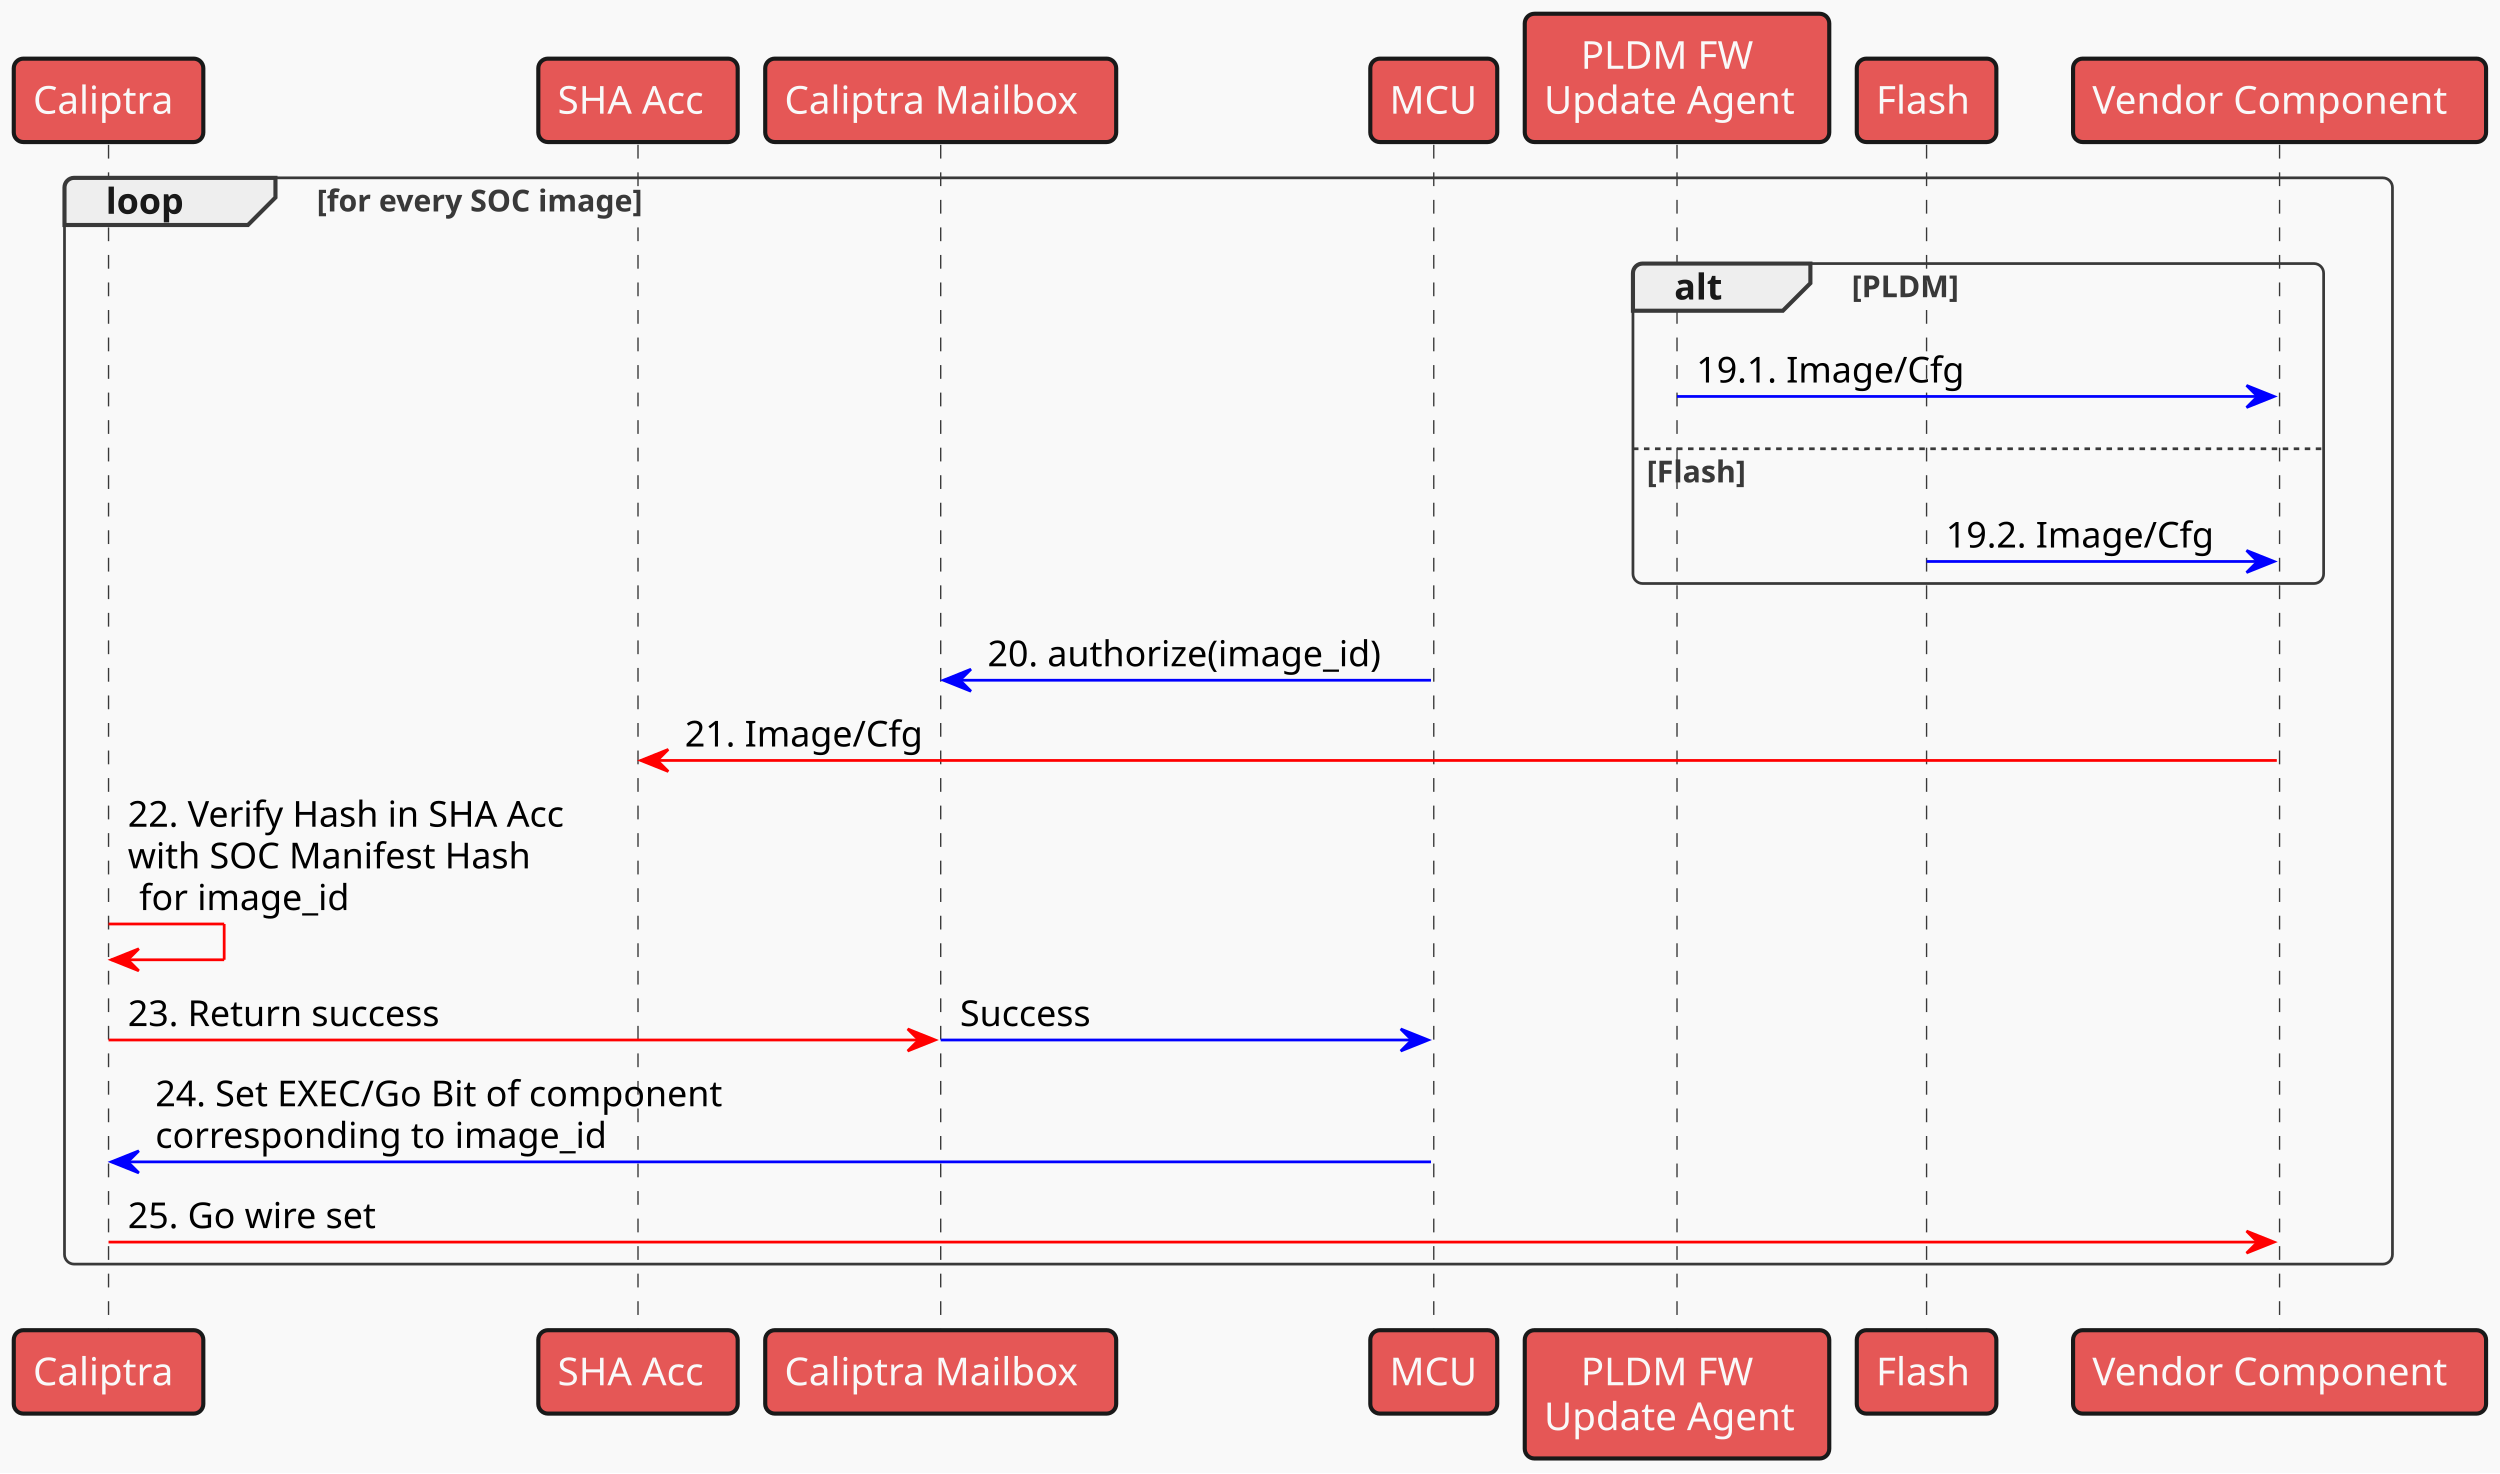
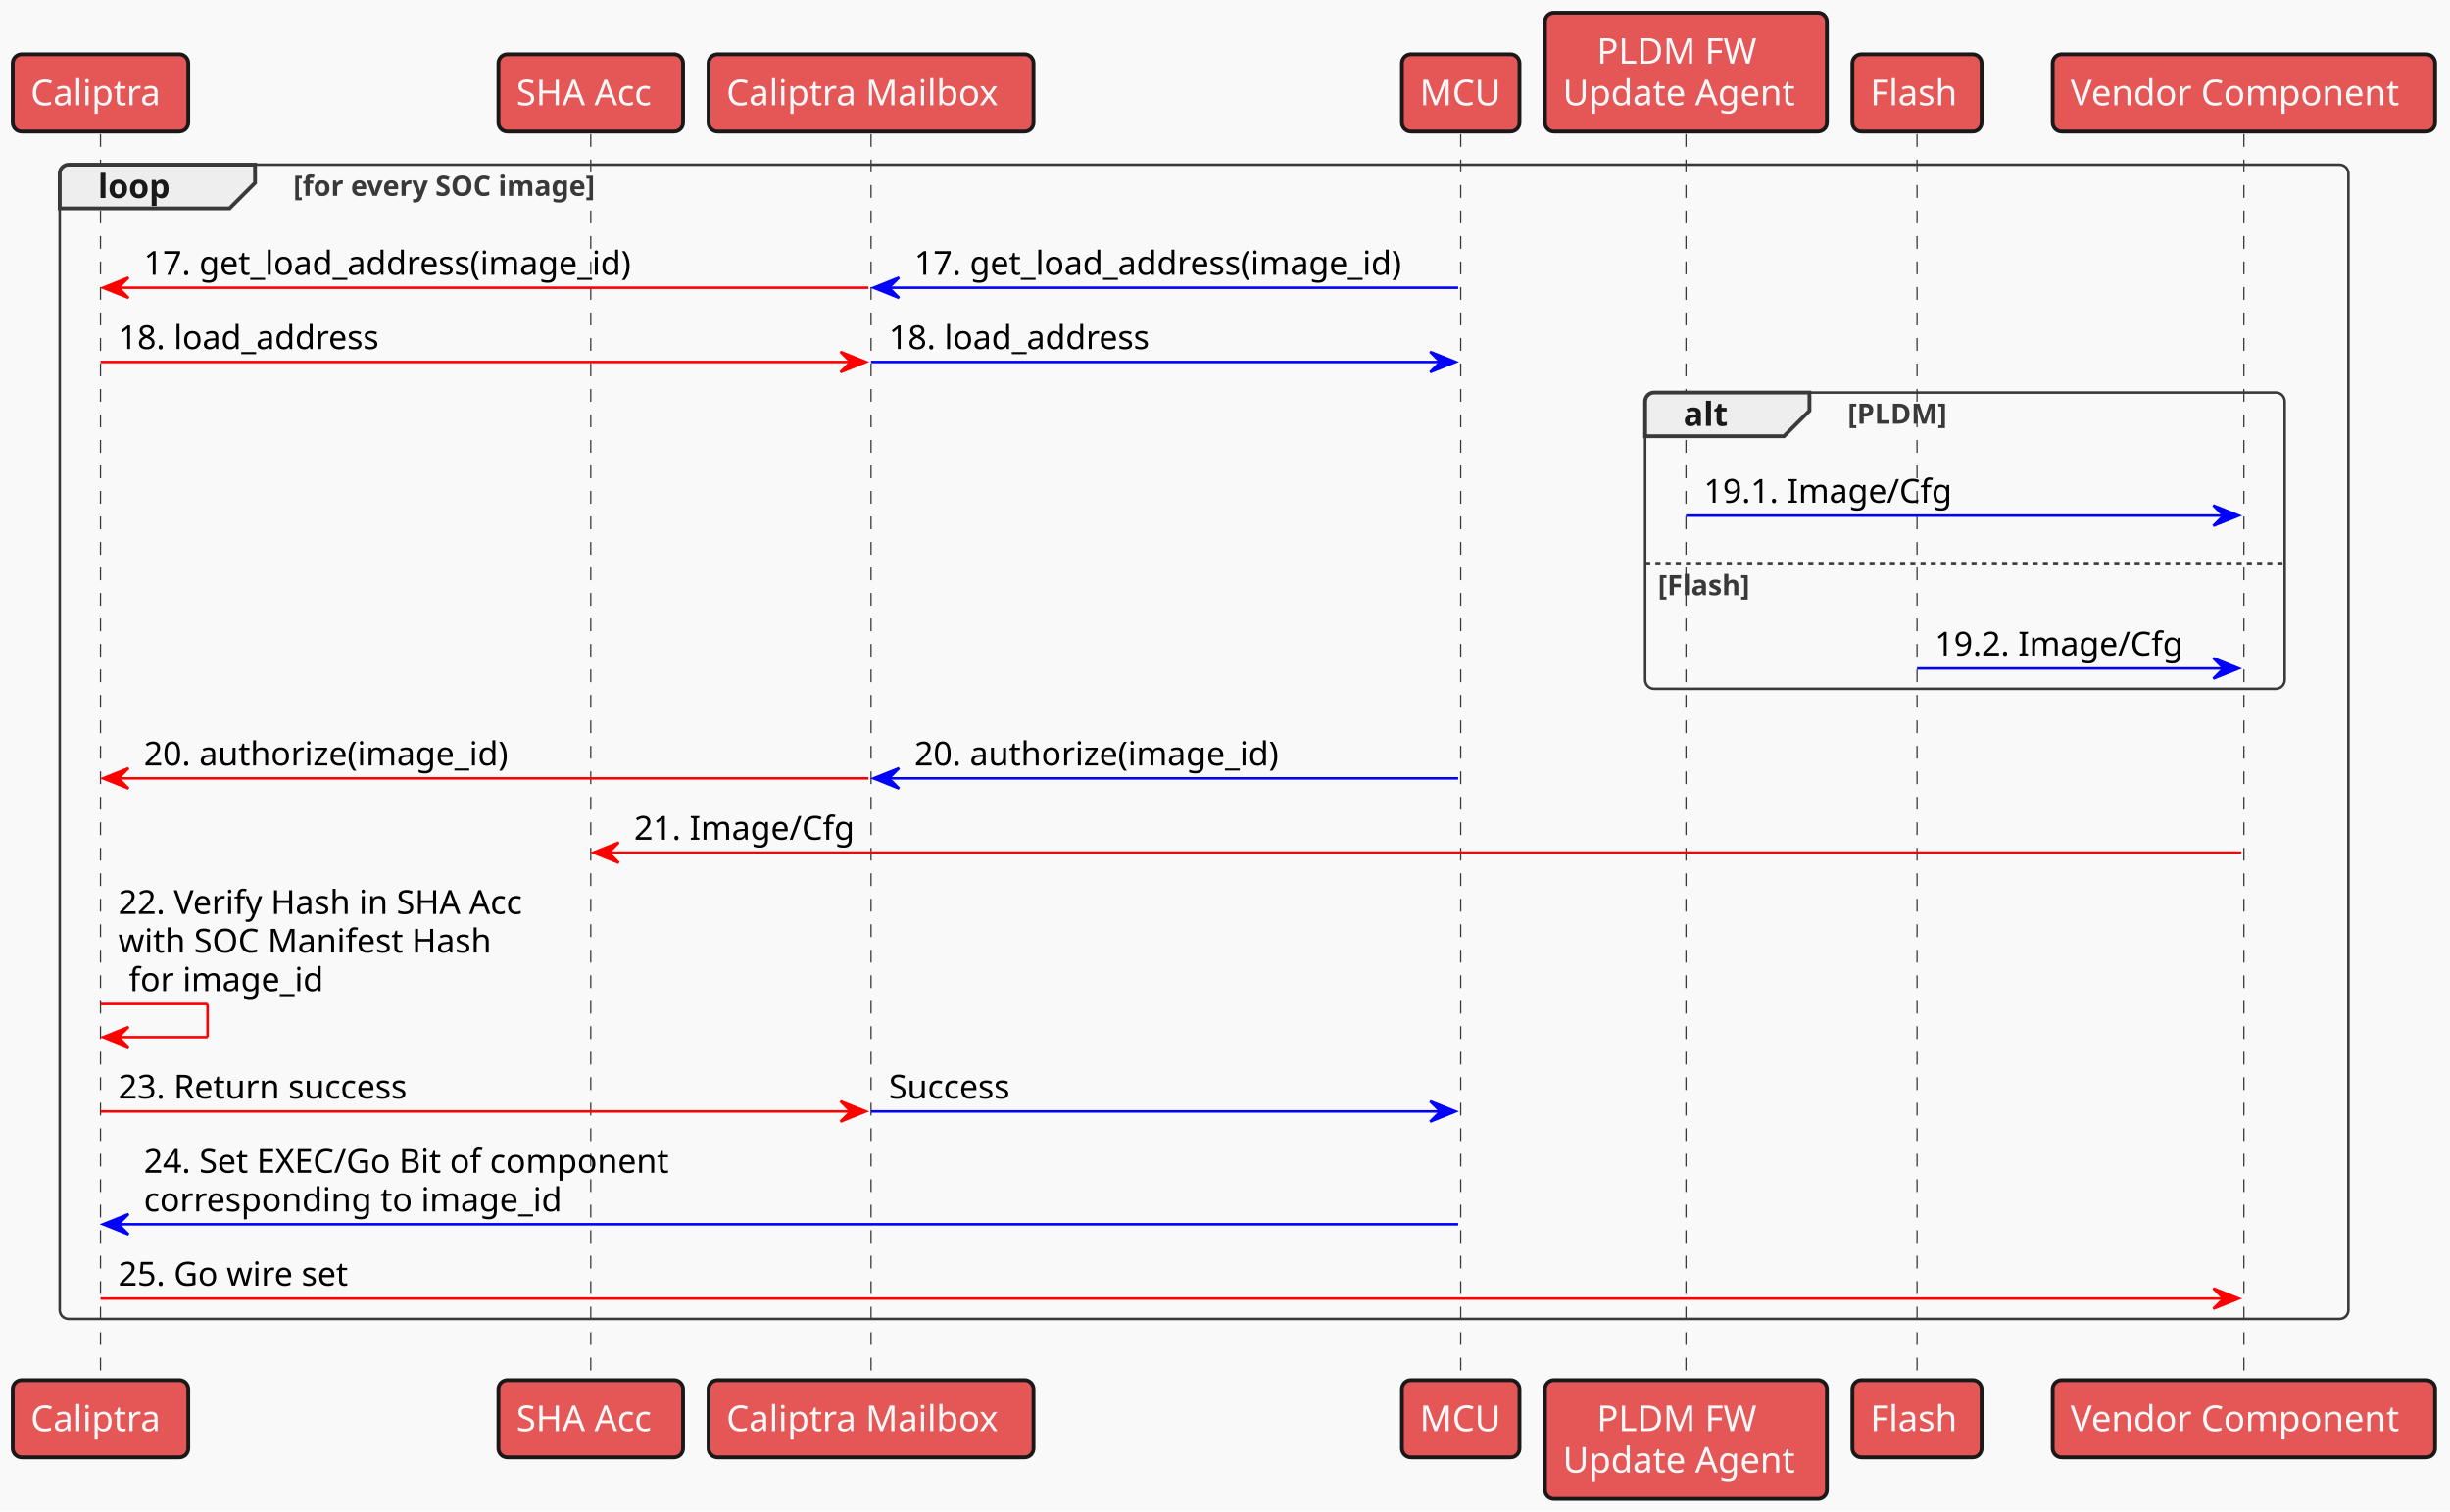
- <svg xmlns="http://www.w3.org/2000/svg" contentStyleType="text/css" data-diagram-type="SEQUENCE" height="535px" preserveAspectRatio="none" style="width:908px;height:535px;background:#F9F9F9;" version="1.1" viewBox="0 0 908 535" width="908px" zoomAndPan="magnify">
+ <svg xmlns="http://www.w3.org/2000/svg" contentStyleType="text/css" data-diagram-type="SEQUENCE" height="593px" preserveAspectRatio="none" style="width:961px;height:593px;background:#F9F9F9;" version="1.1" viewBox="0 0 961 593" width="961px" zoomAndPan="magnify">
  <defs />
  <g>
-     <rect fill="#F9F9F9" height="535" style="stroke:none;stroke-width:1;" width="908" x="0" y="0" />
-     <line style="stroke:#393939;stroke-width:0.5;stroke-dasharray:5.0,5.0;" x1="39.422" x2="39.422" y1="52.594" y2="483.125" />
-     <line style="stroke:#393939;stroke-width:0.5;stroke-dasharray:5.0,5.0;" x1="231.722" x2="231.722" y1="52.594" y2="483.125" />
-     <line style="stroke:#393939;stroke-width:0.5;stroke-dasharray:5.0,5.0;" x1="341.663" x2="341.663" y1="52.594" y2="483.125" />
-     <line style="stroke:#393939;stroke-width:0.5;stroke-dasharray:5.0,5.0;" x1="520.743" x2="520.743" y1="52.594" y2="483.125" />
-     <line style="stroke:#393939;stroke-width:0.5;stroke-dasharray:5.0,5.0;" x1="609.089" x2="609.089" y1="52.594" y2="483.125" />
-     <line style="stroke:#393939;stroke-width:0.5;stroke-dasharray:5.0,5.0;" x1="699.73" x2="699.73" y1="52.594" y2="483.125" />
-     <line style="stroke:#393939;stroke-width:0.5;stroke-dasharray:5.0,5.0;" x1="827.939" x2="827.939" y1="52.594" y2="483.125" />
+     <rect fill="#F9F9F9" height="593" style="stroke:none;stroke-width:1;" width="961" x="0" y="0" />
+     <line style="stroke:#393939;stroke-width:0.5;stroke-dasharray:5.0,5.0;" x1="39.422" x2="39.422" y1="52.594" y2="541.391" />
+     <line style="stroke:#393939;stroke-width:0.5;stroke-dasharray:5.0,5.0;" x1="231.722" x2="231.722" y1="52.594" y2="541.391" />
+     <line style="stroke:#393939;stroke-width:0.5;stroke-dasharray:5.0,5.0;" x1="341.663" x2="341.663" y1="52.594" y2="541.391" />
+     <line style="stroke:#393939;stroke-width:0.5;stroke-dasharray:5.0,5.0;" x1="572.958" x2="572.958" y1="52.594" y2="541.391" />
+     <line style="stroke:#393939;stroke-width:0.5;stroke-dasharray:5.0,5.0;" x1="661.305" x2="661.305" y1="52.594" y2="541.391" />
+     <line style="stroke:#393939;stroke-width:0.5;stroke-dasharray:5.0,5.0;" x1="751.945" x2="751.945" y1="52.594" y2="541.391" />
+     <line style="stroke:#393939;stroke-width:0.5;stroke-dasharray:5.0,5.0;" x1="880.155" x2="880.155" y1="52.594" y2="541.391" />
    <rect fill="#E55756" height="30.297" rx="3.5" ry="3.5" style="stroke:#191919;stroke-width:1.5;" width="68.845" x="5" y="21.297" />
    <text fill="#F9F9F9" font-family="sans-serif" font-size="14" lengthAdjust="spacing" textLength="54.845" x="12" y="41.292">Caliptra</text>
    <rect fill="#E55756" height="30.297" rx="3.5" ry="3.5" style="stroke:#191919;stroke-width:1.5;" width="72.413" x="195.515" y="21.297" />
    <text fill="#F9F9F9" font-family="sans-serif" font-size="14" lengthAdjust="spacing" textLength="58.413" x="202.515" y="41.292">SHA Acc</text>
    <rect fill="#E55756" height="30.297" rx="3.5" ry="3.5" style="stroke:#191919;stroke-width:1.5;" width="127.47" x="277.928" y="21.297" />
    <text fill="#F9F9F9" font-family="sans-serif" font-size="14" lengthAdjust="spacing" textLength="113.47" x="284.928" y="41.292">Caliptra Mailbox</text>
-     <rect fill="#E55756" height="30.297" rx="3.5" ry="3.5" style="stroke:#191919;stroke-width:1.5;" width="46.102" x="497.692" y="21.297" />
-     <text fill="#F9F9F9" font-family="sans-serif" font-size="14" lengthAdjust="spacing" textLength="32.102" x="504.692" y="41.292">MCU</text>
-     <rect fill="#E55756" height="46.594" rx="3.5" ry="3.5" style="stroke:#191919;stroke-width:1.5;" width="110.592" x="553.793" y="5" />
-     <text fill="#F9F9F9" font-family="sans-serif" font-size="14" lengthAdjust="spacing" textLength="65.447" x="574.141" y="24.995">PLDM FW</text>
-     <text fill="#F9F9F9" font-family="sans-serif" font-size="14" lengthAdjust="spacing" textLength="96.592" x="560.793" y="41.292">Update Agent</text>
-     <rect fill="#E55756" height="30.297" rx="3.5" ry="3.5" style="stroke:#191919;stroke-width:1.5;" width="50.688" x="674.385" y="21.297" />
-     <text fill="#F9F9F9" font-family="sans-serif" font-size="14" lengthAdjust="spacing" textLength="36.688" x="681.385" y="41.292">Flash</text>
-     <rect fill="#E55756" height="30.297" rx="3.5" ry="3.5" style="stroke:#191919;stroke-width:1.5;" width="150.001" x="752.938" y="21.297" />
-     <text fill="#F9F9F9" font-family="sans-serif" font-size="14" lengthAdjust="spacing" textLength="136.001" x="759.938" y="41.292">Vendor Component</text>
-     <rect fill="#E55756" height="30.297" rx="3.5" ry="3.5" style="stroke:#191919;stroke-width:1.5;" width="68.845" x="5" y="483.125" />
-     <text fill="#F9F9F9" font-family="sans-serif" font-size="14" lengthAdjust="spacing" textLength="54.845" x="12" y="503.12">Caliptra</text>
-     <rect fill="#E55756" height="30.297" rx="3.5" ry="3.5" style="stroke:#191919;stroke-width:1.5;" width="72.413" x="195.515" y="483.125" />
-     <text fill="#F9F9F9" font-family="sans-serif" font-size="14" lengthAdjust="spacing" textLength="58.413" x="202.515" y="503.12">SHA Acc</text>
-     <rect fill="#E55756" height="30.297" rx="3.5" ry="3.5" style="stroke:#191919;stroke-width:1.5;" width="127.47" x="277.928" y="483.125" />
-     <text fill="#F9F9F9" font-family="sans-serif" font-size="14" lengthAdjust="spacing" textLength="113.47" x="284.928" y="503.12">Caliptra Mailbox</text>
-     <rect fill="#E55756" height="30.297" rx="3.5" ry="3.5" style="stroke:#191919;stroke-width:1.5;" width="46.102" x="497.692" y="483.125" />
-     <text fill="#F9F9F9" font-family="sans-serif" font-size="14" lengthAdjust="spacing" textLength="32.102" x="504.692" y="503.12">MCU</text>
-     <rect fill="#E55756" height="46.594" rx="3.5" ry="3.5" style="stroke:#191919;stroke-width:1.5;" width="110.592" x="553.793" y="483.125" />
-     <text fill="#F9F9F9" font-family="sans-serif" font-size="14" lengthAdjust="spacing" textLength="65.447" x="574.141" y="503.12">PLDM FW</text>
-     <text fill="#F9F9F9" font-family="sans-serif" font-size="14" lengthAdjust="spacing" textLength="96.592" x="560.793" y="519.417">Update Agent</text>
-     <rect fill="#E55756" height="30.297" rx="3.5" ry="3.5" style="stroke:#191919;stroke-width:1.5;" width="50.688" x="674.385" y="483.125" />
-     <text fill="#F9F9F9" font-family="sans-serif" font-size="14" lengthAdjust="spacing" textLength="36.688" x="681.385" y="503.12">Flash</text>
-     <rect fill="#E55756" height="30.297" rx="3.5" ry="3.5" style="stroke:#191919;stroke-width:1.5;" width="150.001" x="752.938" y="483.125" />
-     <text fill="#F9F9F9" font-family="sans-serif" font-size="14" lengthAdjust="spacing" textLength="136.001" x="759.938" y="503.12">Vendor Component</text>
+     <rect fill="#E55756" height="30.297" rx="3.5" ry="3.5" style="stroke:#191919;stroke-width:1.5;" width="46.102" x="549.908" y="21.297" />
+     <text fill="#F9F9F9" font-family="sans-serif" font-size="14" lengthAdjust="spacing" textLength="32.102" x="556.908" y="41.292">MCU</text>
+     <rect fill="#E55756" height="46.594" rx="3.5" ry="3.5" style="stroke:#191919;stroke-width:1.5;" width="110.592" x="606.009" y="5" />
+     <text fill="#F9F9F9" font-family="sans-serif" font-size="14" lengthAdjust="spacing" textLength="65.447" x="626.356" y="24.995">PLDM FW</text>
+     <text fill="#F9F9F9" font-family="sans-serif" font-size="14" lengthAdjust="spacing" textLength="96.592" x="613.009" y="41.292">Update Agent</text>
+     <rect fill="#E55756" height="30.297" rx="3.5" ry="3.5" style="stroke:#191919;stroke-width:1.5;" width="50.688" x="726.601" y="21.297" />
+     <text fill="#F9F9F9" font-family="sans-serif" font-size="14" lengthAdjust="spacing" textLength="36.688" x="733.601" y="41.292">Flash</text>
+     <rect fill="#E55756" height="30.297" rx="3.5" ry="3.5" style="stroke:#191919;stroke-width:1.5;" width="150.001" x="805.154" y="21.297" />
+     <text fill="#F9F9F9" font-family="sans-serif" font-size="14" lengthAdjust="spacing" textLength="136.001" x="812.154" y="41.292">Vendor Component</text>
+     <rect fill="#E55756" height="30.297" rx="3.5" ry="3.5" style="stroke:#191919;stroke-width:1.5;" width="68.845" x="5" y="541.391" />
+     <text fill="#F9F9F9" font-family="sans-serif" font-size="14" lengthAdjust="spacing" textLength="54.845" x="12" y="561.386">Caliptra</text>
+     <rect fill="#E55756" height="30.297" rx="3.5" ry="3.5" style="stroke:#191919;stroke-width:1.5;" width="72.413" x="195.515" y="541.391" />
+     <text fill="#F9F9F9" font-family="sans-serif" font-size="14" lengthAdjust="spacing" textLength="58.413" x="202.515" y="561.386">SHA Acc</text>
+     <rect fill="#E55756" height="30.297" rx="3.5" ry="3.5" style="stroke:#191919;stroke-width:1.5;" width="127.47" x="277.928" y="541.391" />
+     <text fill="#F9F9F9" font-family="sans-serif" font-size="14" lengthAdjust="spacing" textLength="113.47" x="284.928" y="561.386">Caliptra Mailbox</text>
+     <rect fill="#E55756" height="30.297" rx="3.5" ry="3.5" style="stroke:#191919;stroke-width:1.5;" width="46.102" x="549.908" y="541.391" />
+     <text fill="#F9F9F9" font-family="sans-serif" font-size="14" lengthAdjust="spacing" textLength="32.102" x="556.908" y="561.386">MCU</text>
+     <rect fill="#E55756" height="46.594" rx="3.5" ry="3.5" style="stroke:#191919;stroke-width:1.5;" width="110.592" x="606.009" y="541.391" />
+     <text fill="#F9F9F9" font-family="sans-serif" font-size="14" lengthAdjust="spacing" textLength="65.447" x="626.356" y="561.386">PLDM FW</text>
+     <text fill="#F9F9F9" font-family="sans-serif" font-size="14" lengthAdjust="spacing" textLength="96.592" x="613.009" y="577.683">Update Agent</text>
+     <rect fill="#E55756" height="30.297" rx="3.5" ry="3.5" style="stroke:#191919;stroke-width:1.5;" width="50.688" x="726.601" y="541.391" />
+     <text fill="#F9F9F9" font-family="sans-serif" font-size="14" lengthAdjust="spacing" textLength="36.688" x="733.601" y="561.386">Flash</text>
+     <rect fill="#E55756" height="30.297" rx="3.5" ry="3.5" style="stroke:#191919;stroke-width:1.5;" width="150.001" x="805.154" y="541.391" />
+     <text fill="#F9F9F9" font-family="sans-serif" font-size="14" lengthAdjust="spacing" textLength="136.001" x="812.154" y="561.386">Vendor Component</text>
    <path d="M26.922,64.594 L100.046,64.594 L100.046,71.727 L90.046,81.727 L23.422,81.727 L23.422,68.094 A3.5,3.5 0 0 1 26.922,64.594 " fill="#EEEEEE" style="stroke:#393939;stroke-width:1.5;" />
-     <rect fill="none" height="394.531" rx="3.5" ry="3.5" style="stroke:#393939;stroke-width:1;" width="845.517" x="23.422" y="64.594" />
+     <rect fill="none" height="452.797" rx="3.5" ry="3.5" style="stroke:#393939;stroke-width:1;" width="897.732" x="23.422" y="64.594" />
    <text fill="#191919" font-family="sans-serif" font-size="13" font-weight="bold" lengthAdjust="spacing" textLength="31.624" x="38.422" y="77.661">loop</text>
    <text fill="#393939" font-family="sans-serif" font-size="11" font-weight="bold" lengthAdjust="spacing" textLength="137.333" x="115.046" y="76.804">[for every SOC image]</text>
-     <path d="M596.589,95.727 L657.532,95.727 L657.532,102.859 L647.532,112.859 L593.089,112.859 L593.089,99.227 A3.5,3.5 0 0 1 596.589,95.727 " fill="#EEEEEE" style="stroke:#393939;stroke-width:1.5;" />
-     <rect fill="none" height="116.203" rx="3.5" ry="3.5" style="stroke:#393939;stroke-width:1;" width="250.85" x="593.089" y="95.727" />
-     <text fill="#191919" font-family="sans-serif" font-size="13" font-weight="bold" lengthAdjust="spacing" textLength="19.443" x="608.089" y="108.793">alt</text>
-     <text fill="#393939" font-family="sans-serif" font-size="11" font-weight="bold" lengthAdjust="spacing" textLength="45.203" x="672.532" y="107.937">[PLDM]</text>
-     <line style="stroke:#393939;stroke-width:1;stroke-dasharray:2.0,2.0;" x1="593.089" x2="843.939" y1="162.992" y2="162.992" />
-     <text fill="#393939" font-family="sans-serif" font-size="11" font-weight="bold" lengthAdjust="spacing" textLength="43.141" x="598.089" y="175.203">[Flash]</text>
-     <polygon fill="#0000FF" points="815.939,139.992,825.939,143.992,815.939,147.992,819.939,143.992" style="stroke:#0000FF;stroke-width:1;" />
-     <line style="stroke:#0000FF;stroke-width:1;" x1="609.089" x2="821.939" y1="143.992" y2="143.992" />
-     <text fill="#000000" font-family="sans-serif" font-size="13" lengthAdjust="spacing" textLength="104.21" x="616.089" y="138.926">19.1. Image/Cfg</text>
-     <polygon fill="#0000FF" points="815.939,199.93,825.939,203.93,815.939,207.93,819.939,203.93" style="stroke:#0000FF;stroke-width:1;" />
-     <line style="stroke:#0000FF;stroke-width:1;" x1="699.73" x2="821.939" y1="203.93" y2="203.93" />
-     <text fill="#000000" font-family="sans-serif" font-size="13" lengthAdjust="spacing" textLength="104.21" x="706.73" y="198.864">19.2. Image/Cfg</text>
-     <polygon fill="#0000FF" points="352.663,243.062,342.663,247.062,352.663,251.062,348.663,247.062" style="stroke:#0000FF;stroke-width:1;" />
-     <line style="stroke:#0000FF;stroke-width:1;" x1="346.663" x2="519.743" y1="247.062" y2="247.062" />
-     <text fill="#000000" font-family="sans-serif" font-size="13" lengthAdjust="spacing" textLength="155.08" x="358.663" y="241.997">20. authorize(image_id)</text>
-     <polygon fill="#FF0000" points="242.722,272.195,232.722,276.195,242.722,280.195,238.722,276.195" style="stroke:#FF0000;stroke-width:1;" />
-     <line style="stroke:#FF0000;stroke-width:1;" x1="236.722" x2="826.939" y1="276.195" y2="276.195" />
-     <text fill="#000000" font-family="sans-serif" font-size="13" lengthAdjust="spacing" textLength="91.806" x="248.722" y="271.129">21. Image/Cfg</text>
-     <line style="stroke:#FF0000;stroke-width:1;" x1="39.422" x2="81.422" y1="335.594" y2="335.594" />
-     <line style="stroke:#FF0000;stroke-width:1;" x1="81.422" x2="81.422" y1="335.594" y2="348.594" />
-     <line style="stroke:#FF0000;stroke-width:1;" x1="40.422" x2="81.422" y1="348.594" y2="348.594" />
-     <polygon fill="#FF0000" points="50.422,344.594,40.422,348.594,50.422,352.594,46.422,348.594" style="stroke:#FF0000;stroke-width:1;" />
-     <text fill="#000000" font-family="sans-serif" font-size="13" lengthAdjust="spacing" textLength="174.167" x="46.422" y="300.262">22. Verify Hash in SHA Acc</text>
-     <text fill="#000000" font-family="sans-serif" font-size="13" lengthAdjust="spacing" textLength="155.772" x="46.422" y="315.395">with SOC Manifest Hash</text>
-     <text fill="#000000" font-family="sans-serif" font-size="13" lengthAdjust="spacing" textLength="80.863" x="50.555" y="330.528">for image_id</text>
-     <polygon fill="#FF0000" points="329.663,373.727,339.663,377.727,329.663,381.727,333.663,377.727" style="stroke:#FF0000;stroke-width:1;" />
-     <line style="stroke:#FF0000;stroke-width:1;" x1="39.422" x2="335.663" y1="377.727" y2="377.727" />
-     <text fill="#000000" font-family="sans-serif" font-size="13" lengthAdjust="spacing" textLength="123.741" x="46.422" y="372.661">23. Return success</text>
-     <polygon fill="#0000FF" points="508.743,373.727,518.743,377.727,508.743,381.727,512.743,377.727" style="stroke:#0000FF;stroke-width:1;" />
-     <line style="stroke:#0000FF;stroke-width:1;" x1="341.663" x2="514.743" y1="377.727" y2="377.727" />
-     <text fill="#000000" font-family="sans-serif" font-size="13" lengthAdjust="spacing" textLength="52.33" x="348.663" y="372.661">Success</text>
-     <polygon fill="#0000FF" points="50.422,417.992,40.422,421.992,50.422,425.992,46.422,421.992" style="stroke:#0000FF;stroke-width:1;" />
-     <line style="stroke:#0000FF;stroke-width:1;" x1="44.422" x2="519.743" y1="421.992" y2="421.992" />
-     <text fill="#000000" font-family="sans-serif" font-size="13" lengthAdjust="spacing" textLength="223.203" x="56.422" y="401.793">24. Set EXEC/Go Bit of component</text>
-     <text fill="#000000" font-family="sans-serif" font-size="13" lengthAdjust="spacing" textLength="173.532" x="56.422" y="416.926">corresponding to image_id</text>
-     <polygon fill="#FF0000" points="815.939,447.125,825.939,451.125,815.939,455.125,819.939,451.125" style="stroke:#FF0000;stroke-width:1;" />
-     <line style="stroke:#FF0000;stroke-width:1;" x1="39.422" x2="821.939" y1="451.125" y2="451.125" />
-     <text fill="#000000" font-family="sans-serif" font-size="13" lengthAdjust="spacing" textLength="98.554" x="46.422" y="446.059">25. Go wire set</text>
+     <polygon fill="#0000FF" points="352.663,108.859,342.663,112.859,352.663,116.859,348.663,112.859" style="stroke:#0000FF;stroke-width:1;" />
+     <line style="stroke:#0000FF;stroke-width:1;" x1="346.663" x2="571.958" y1="112.859" y2="112.859" />
+     <text fill="#000000" font-family="sans-serif" font-size="13" lengthAdjust="spacing" textLength="207.295" x="358.663" y="107.793">17. get_load_address(image_id)</text>
+     <polygon fill="#FF0000" points="50.422,108.859,40.422,112.859,50.422,116.859,46.422,112.859" style="stroke:#FF0000;stroke-width:1;" />
+     <line style="stroke:#FF0000;stroke-width:1;" x1="44.422" x2="340.663" y1="112.859" y2="112.859" />
+     <text fill="#000000" font-family="sans-serif" font-size="13" lengthAdjust="spacing" textLength="207.295" x="56.422" y="107.793">17. get_load_address(image_id)</text>
+     <polygon fill="#FF0000" points="329.663,137.992,339.663,141.992,329.663,145.992,333.663,141.992" style="stroke:#FF0000;stroke-width:1;" />
+     <line style="stroke:#FF0000;stroke-width:1;" x1="39.422" x2="335.663" y1="141.992" y2="141.992" />
+     <text fill="#000000" font-family="sans-serif" font-size="13" lengthAdjust="spacing" textLength="110.449" x="46.422" y="136.926">18. load_address</text>
+     <polygon fill="#0000FF" points="560.958,137.992,570.958,141.992,560.958,145.992,564.958,141.992" style="stroke:#0000FF;stroke-width:1;" />
+     <line style="stroke:#0000FF;stroke-width:1;" x1="341.663" x2="566.958" y1="141.992" y2="141.992" />
+     <text fill="#000000" font-family="sans-serif" font-size="13" lengthAdjust="spacing" textLength="110.449" x="348.663" y="136.926">18. load_address</text>
+     <path d="M648.805,153.992 L709.748,153.992 L709.748,161.125 L699.748,171.125 L645.305,171.125 L645.305,157.492 A3.5,3.5 0 0 1 648.805,153.992 " fill="#EEEEEE" style="stroke:#393939;stroke-width:1.5;" />
+     <rect fill="none" height="116.203" rx="3.5" ry="3.5" style="stroke:#393939;stroke-width:1;" width="250.85" x="645.305" y="153.992" />
+     <text fill="#191919" font-family="sans-serif" font-size="13" font-weight="bold" lengthAdjust="spacing" textLength="19.443" x="660.305" y="167.059">alt</text>
+     <text fill="#393939" font-family="sans-serif" font-size="11" font-weight="bold" lengthAdjust="spacing" textLength="45.203" x="724.748" y="166.203">[PLDM]</text>
+     <line style="stroke:#393939;stroke-width:1;stroke-dasharray:2.0,2.0;" x1="645.305" x2="896.155" y1="221.258" y2="221.258" />
+     <text fill="#393939" font-family="sans-serif" font-size="11" font-weight="bold" lengthAdjust="spacing" textLength="43.141" x="650.305" y="233.468">[Flash]</text>
+     <polygon fill="#0000FF" points="868.155,198.258,878.155,202.258,868.155,206.258,872.155,202.258" style="stroke:#0000FF;stroke-width:1;" />
+     <line style="stroke:#0000FF;stroke-width:1;" x1="661.305" x2="874.155" y1="202.258" y2="202.258" />
+     <text fill="#000000" font-family="sans-serif" font-size="13" lengthAdjust="spacing" textLength="104.21" x="668.305" y="197.192">19.1. Image/Cfg</text>
+     <polygon fill="#0000FF" points="868.155,258.195,878.155,262.195,868.155,266.195,872.155,262.195" style="stroke:#0000FF;stroke-width:1;" />
+     <line style="stroke:#0000FF;stroke-width:1;" x1="751.945" x2="874.155" y1="262.195" y2="262.195" />
+     <text fill="#000000" font-family="sans-serif" font-size="13" lengthAdjust="spacing" textLength="104.21" x="758.945" y="257.129">19.2. Image/Cfg</text>
+     <polygon fill="#0000FF" points="352.663,301.328,342.663,305.328,352.663,309.328,348.663,305.328" style="stroke:#0000FF;stroke-width:1;" />
+     <line style="stroke:#0000FF;stroke-width:1;" x1="346.663" x2="571.958" y1="305.328" y2="305.328" />
+     <text fill="#000000" font-family="sans-serif" font-size="13" lengthAdjust="spacing" textLength="155.08" x="358.663" y="300.262">20. authorize(image_id)</text>
+     <polygon fill="#FF0000" points="50.422,301.328,40.422,305.328,50.422,309.328,46.422,305.328" style="stroke:#FF0000;stroke-width:1;" />
+     <line style="stroke:#FF0000;stroke-width:1;" x1="44.422" x2="340.663" y1="305.328" y2="305.328" />
+     <text fill="#000000" font-family="sans-serif" font-size="13" lengthAdjust="spacing" textLength="155.08" x="56.422" y="300.262">20. authorize(image_id)</text>
+     <polygon fill="#FF0000" points="242.722,330.461,232.722,334.461,242.722,338.461,238.722,334.461" style="stroke:#FF0000;stroke-width:1;" />
+     <line style="stroke:#FF0000;stroke-width:1;" x1="236.722" x2="879.155" y1="334.461" y2="334.461" />
+     <text fill="#000000" font-family="sans-serif" font-size="13" lengthAdjust="spacing" textLength="91.806" x="248.722" y="329.395">21. Image/Cfg</text>
+     <line style="stroke:#FF0000;stroke-width:1;" x1="39.422" x2="81.422" y1="393.859" y2="393.859" />
+     <line style="stroke:#FF0000;stroke-width:1;" x1="81.422" x2="81.422" y1="393.859" y2="406.859" />
+     <line style="stroke:#FF0000;stroke-width:1;" x1="40.422" x2="81.422" y1="406.859" y2="406.859" />
+     <polygon fill="#FF0000" points="50.422,402.859,40.422,406.859,50.422,410.859,46.422,406.859" style="stroke:#FF0000;stroke-width:1;" />
+     <text fill="#000000" font-family="sans-serif" font-size="13" lengthAdjust="spacing" textLength="174.167" x="46.422" y="358.528">22. Verify Hash in SHA Acc</text>
+     <text fill="#000000" font-family="sans-serif" font-size="13" lengthAdjust="spacing" textLength="155.772" x="46.422" y="373.661">with SOC Manifest Hash</text>
+     <text fill="#000000" font-family="sans-serif" font-size="13" lengthAdjust="spacing" textLength="80.863" x="50.555" y="388.793">for image_id</text>
+     <polygon fill="#FF0000" points="329.663,431.992,339.663,435.992,329.663,439.992,333.663,435.992" style="stroke:#FF0000;stroke-width:1;" />
+     <line style="stroke:#FF0000;stroke-width:1;" x1="39.422" x2="335.663" y1="435.992" y2="435.992" />
+     <text fill="#000000" font-family="sans-serif" font-size="13" lengthAdjust="spacing" textLength="123.741" x="46.422" y="430.926">23. Return success</text>
+     <polygon fill="#0000FF" points="560.958,431.992,570.958,435.992,560.958,439.992,564.958,435.992" style="stroke:#0000FF;stroke-width:1;" />
+     <line style="stroke:#0000FF;stroke-width:1;" x1="341.663" x2="566.958" y1="435.992" y2="435.992" />
+     <text fill="#000000" font-family="sans-serif" font-size="13" lengthAdjust="spacing" textLength="52.33" x="348.663" y="430.926">Success</text>
+     <polygon fill="#0000FF" points="50.422,476.258,40.422,480.258,50.422,484.258,46.422,480.258" style="stroke:#0000FF;stroke-width:1;" />
+     <line style="stroke:#0000FF;stroke-width:1;" x1="44.422" x2="571.958" y1="480.258" y2="480.258" />
+     <text fill="#000000" font-family="sans-serif" font-size="13" lengthAdjust="spacing" textLength="223.203" x="56.422" y="460.059">24. Set EXEC/Go Bit of component</text>
+     <text fill="#000000" font-family="sans-serif" font-size="13" lengthAdjust="spacing" textLength="173.532" x="56.422" y="475.192">corresponding to image_id</text>
+     <polygon fill="#FF0000" points="868.155,505.391,878.155,509.391,868.155,513.391,872.155,509.391" style="stroke:#FF0000;stroke-width:1;" />
+     <line style="stroke:#FF0000;stroke-width:1;" x1="39.422" x2="874.155" y1="509.391" y2="509.391" />
+     <text fill="#000000" font-family="sans-serif" font-size="13" lengthAdjust="spacing" textLength="98.554" x="46.422" y="504.325">25. Go wire set</text>
  </g>
</svg>
